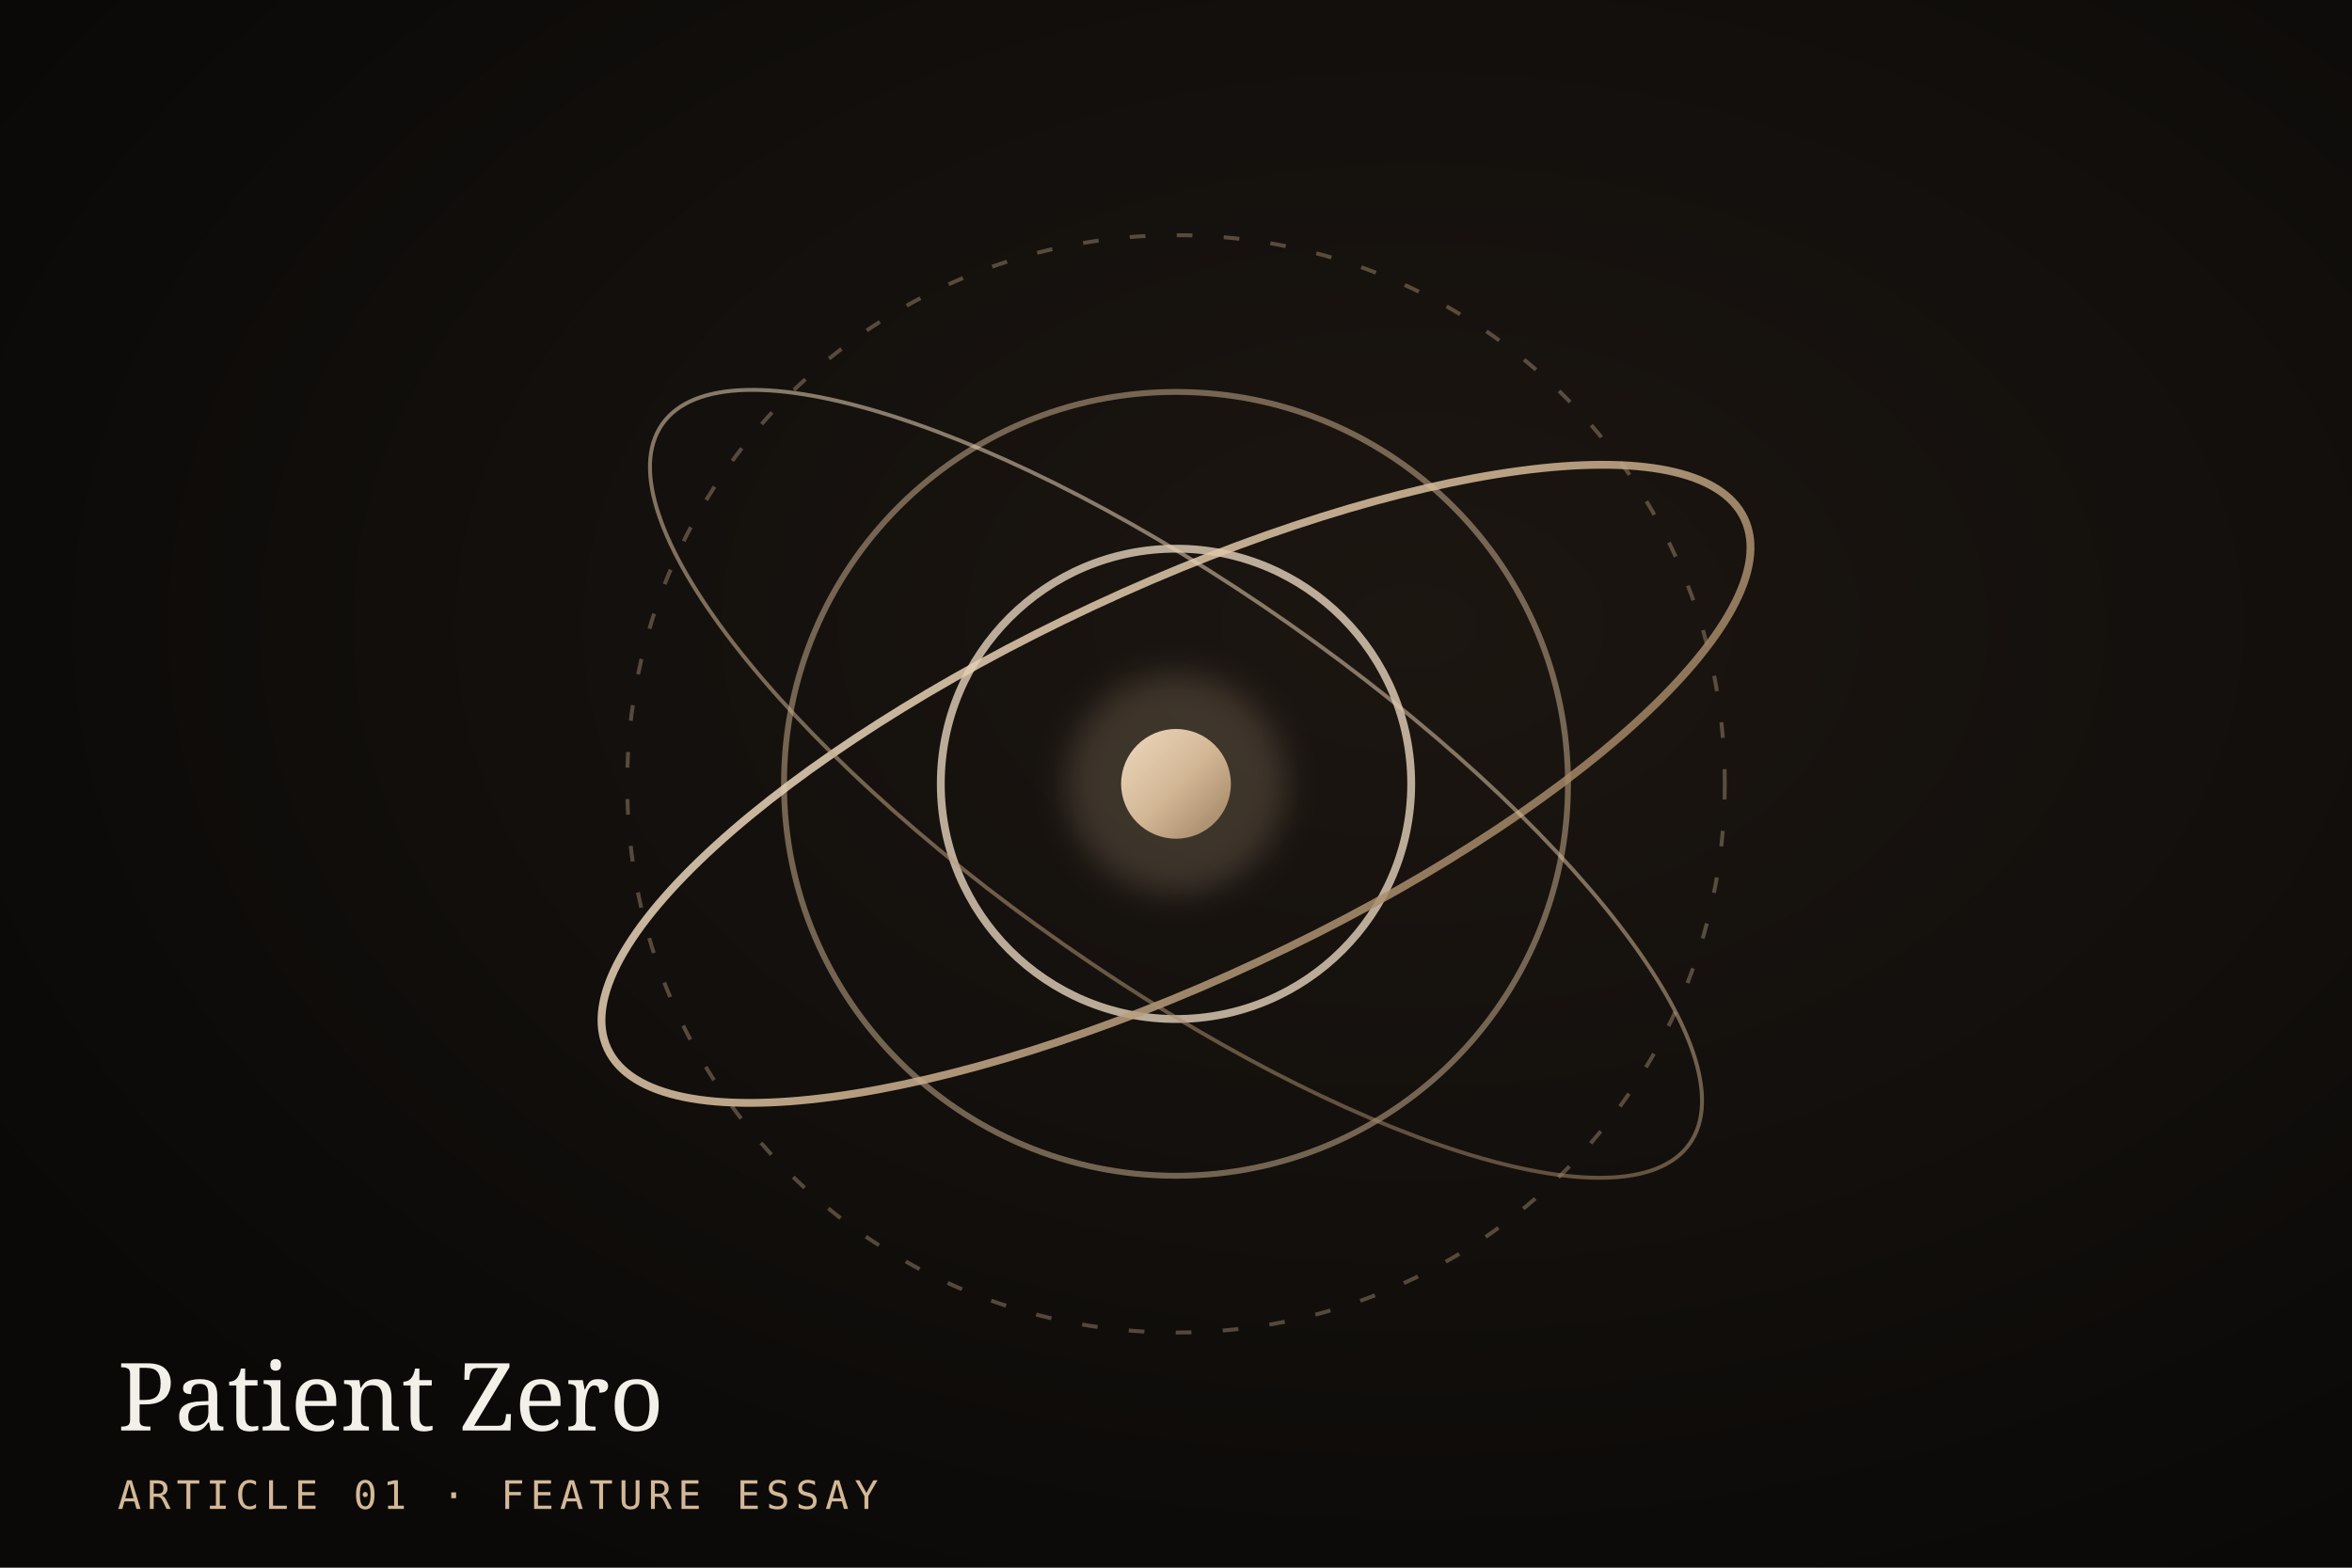
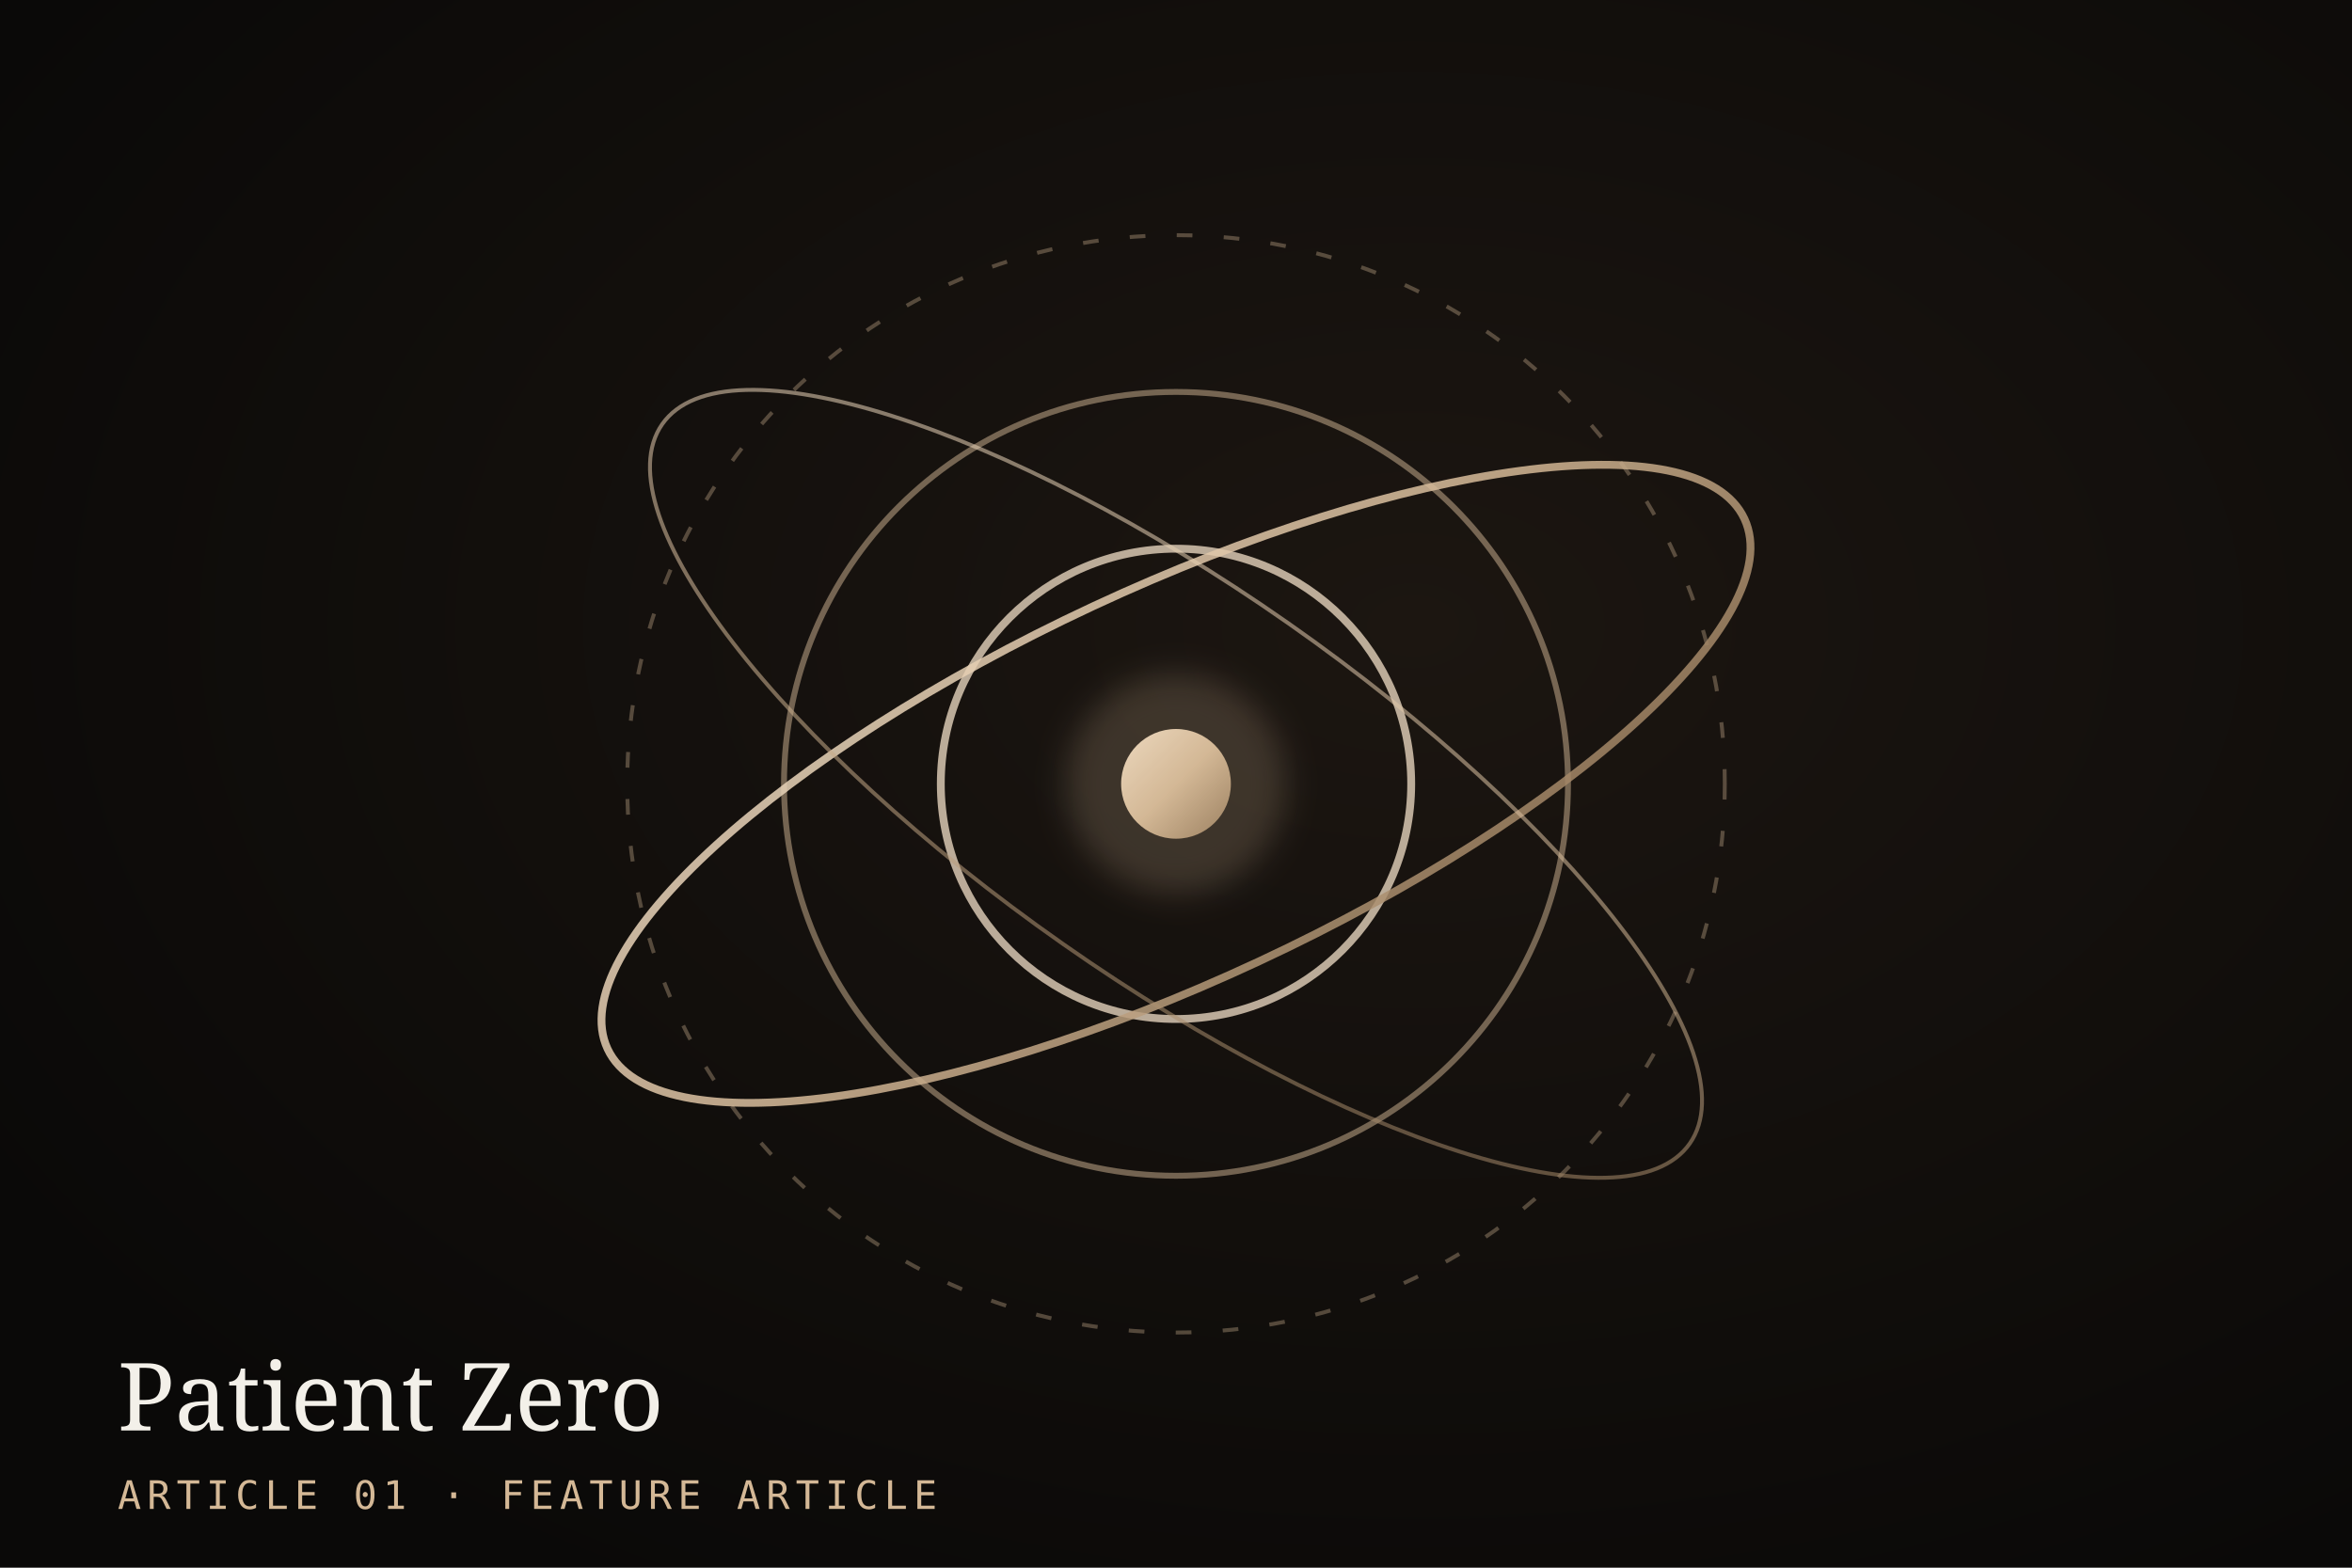
<svg xmlns="http://www.w3.org/2000/svg" viewBox="0 0 600 400" fill="none">
  <defs>
    <radialGradient id="bg1" cx="60%" cy="40%" r="70%">
      <stop offset="0%" stop-color="#1c1611" />
      <stop offset="100%" stop-color="#0a0908" />
    </radialGradient>
    <linearGradient id="goldGrad" x1="0%" y1="0%" x2="100%" y2="100%">
      <stop offset="0%" stop-color="#f2dfc7" />
      <stop offset="50%" stop-color="#d4b896" />
      <stop offset="100%" stop-color="#8e7253" />
    </linearGradient>
  </defs>
  <rect width="600" height="400" fill="url(#bg1)" />
  <circle cx="300" cy="200" r="140" stroke="#d4b896" stroke-width="1" stroke-dasharray="4 8" opacity="0.35" />
  <circle cx="300" cy="200" r="100" stroke="#d4b896" stroke-width="1.5" opacity="0.5" />
  <circle cx="300" cy="200" r="60" stroke="#f2dfc7" stroke-width="2" opacity="0.75" />
  <ellipse cx="300" cy="200" rx="160" ry="50" stroke="url(#goldGrad)" stroke-width="2" transform="rotate(-25 300 200)" opacity="0.85" />
  <ellipse cx="300" cy="200" rx="160" ry="50" stroke="url(#goldGrad)" stroke-width="1" transform="rotate(35 300 200)" opacity="0.55" />
  <circle cx="300" cy="200" r="14" fill="url(#goldGrad)" />
  <circle cx="300" cy="200" r="28" fill="#d4b896" opacity="0.2" filter="blur(4px)" />
  <text x="30" y="365" font-family="'Playfair Display', Georgia, serif" font-size="24" fill="#f3f0e9" font-weight="500">Patient Zero</text>
-   <text x="30" y="385" font-family="'DM Mono', monospace" font-size="10" fill="#d4b896" letter-spacing="0.15em">ARTICLE 01 · FEATURE ESSAY</text>
+   <text x="30" y="385" font-family="'DM Mono', monospace" font-size="10" fill="#d4b896" letter-spacing="0.15em">ARTICLE 01 · FEATURE ARTICLE</text>
</svg>
